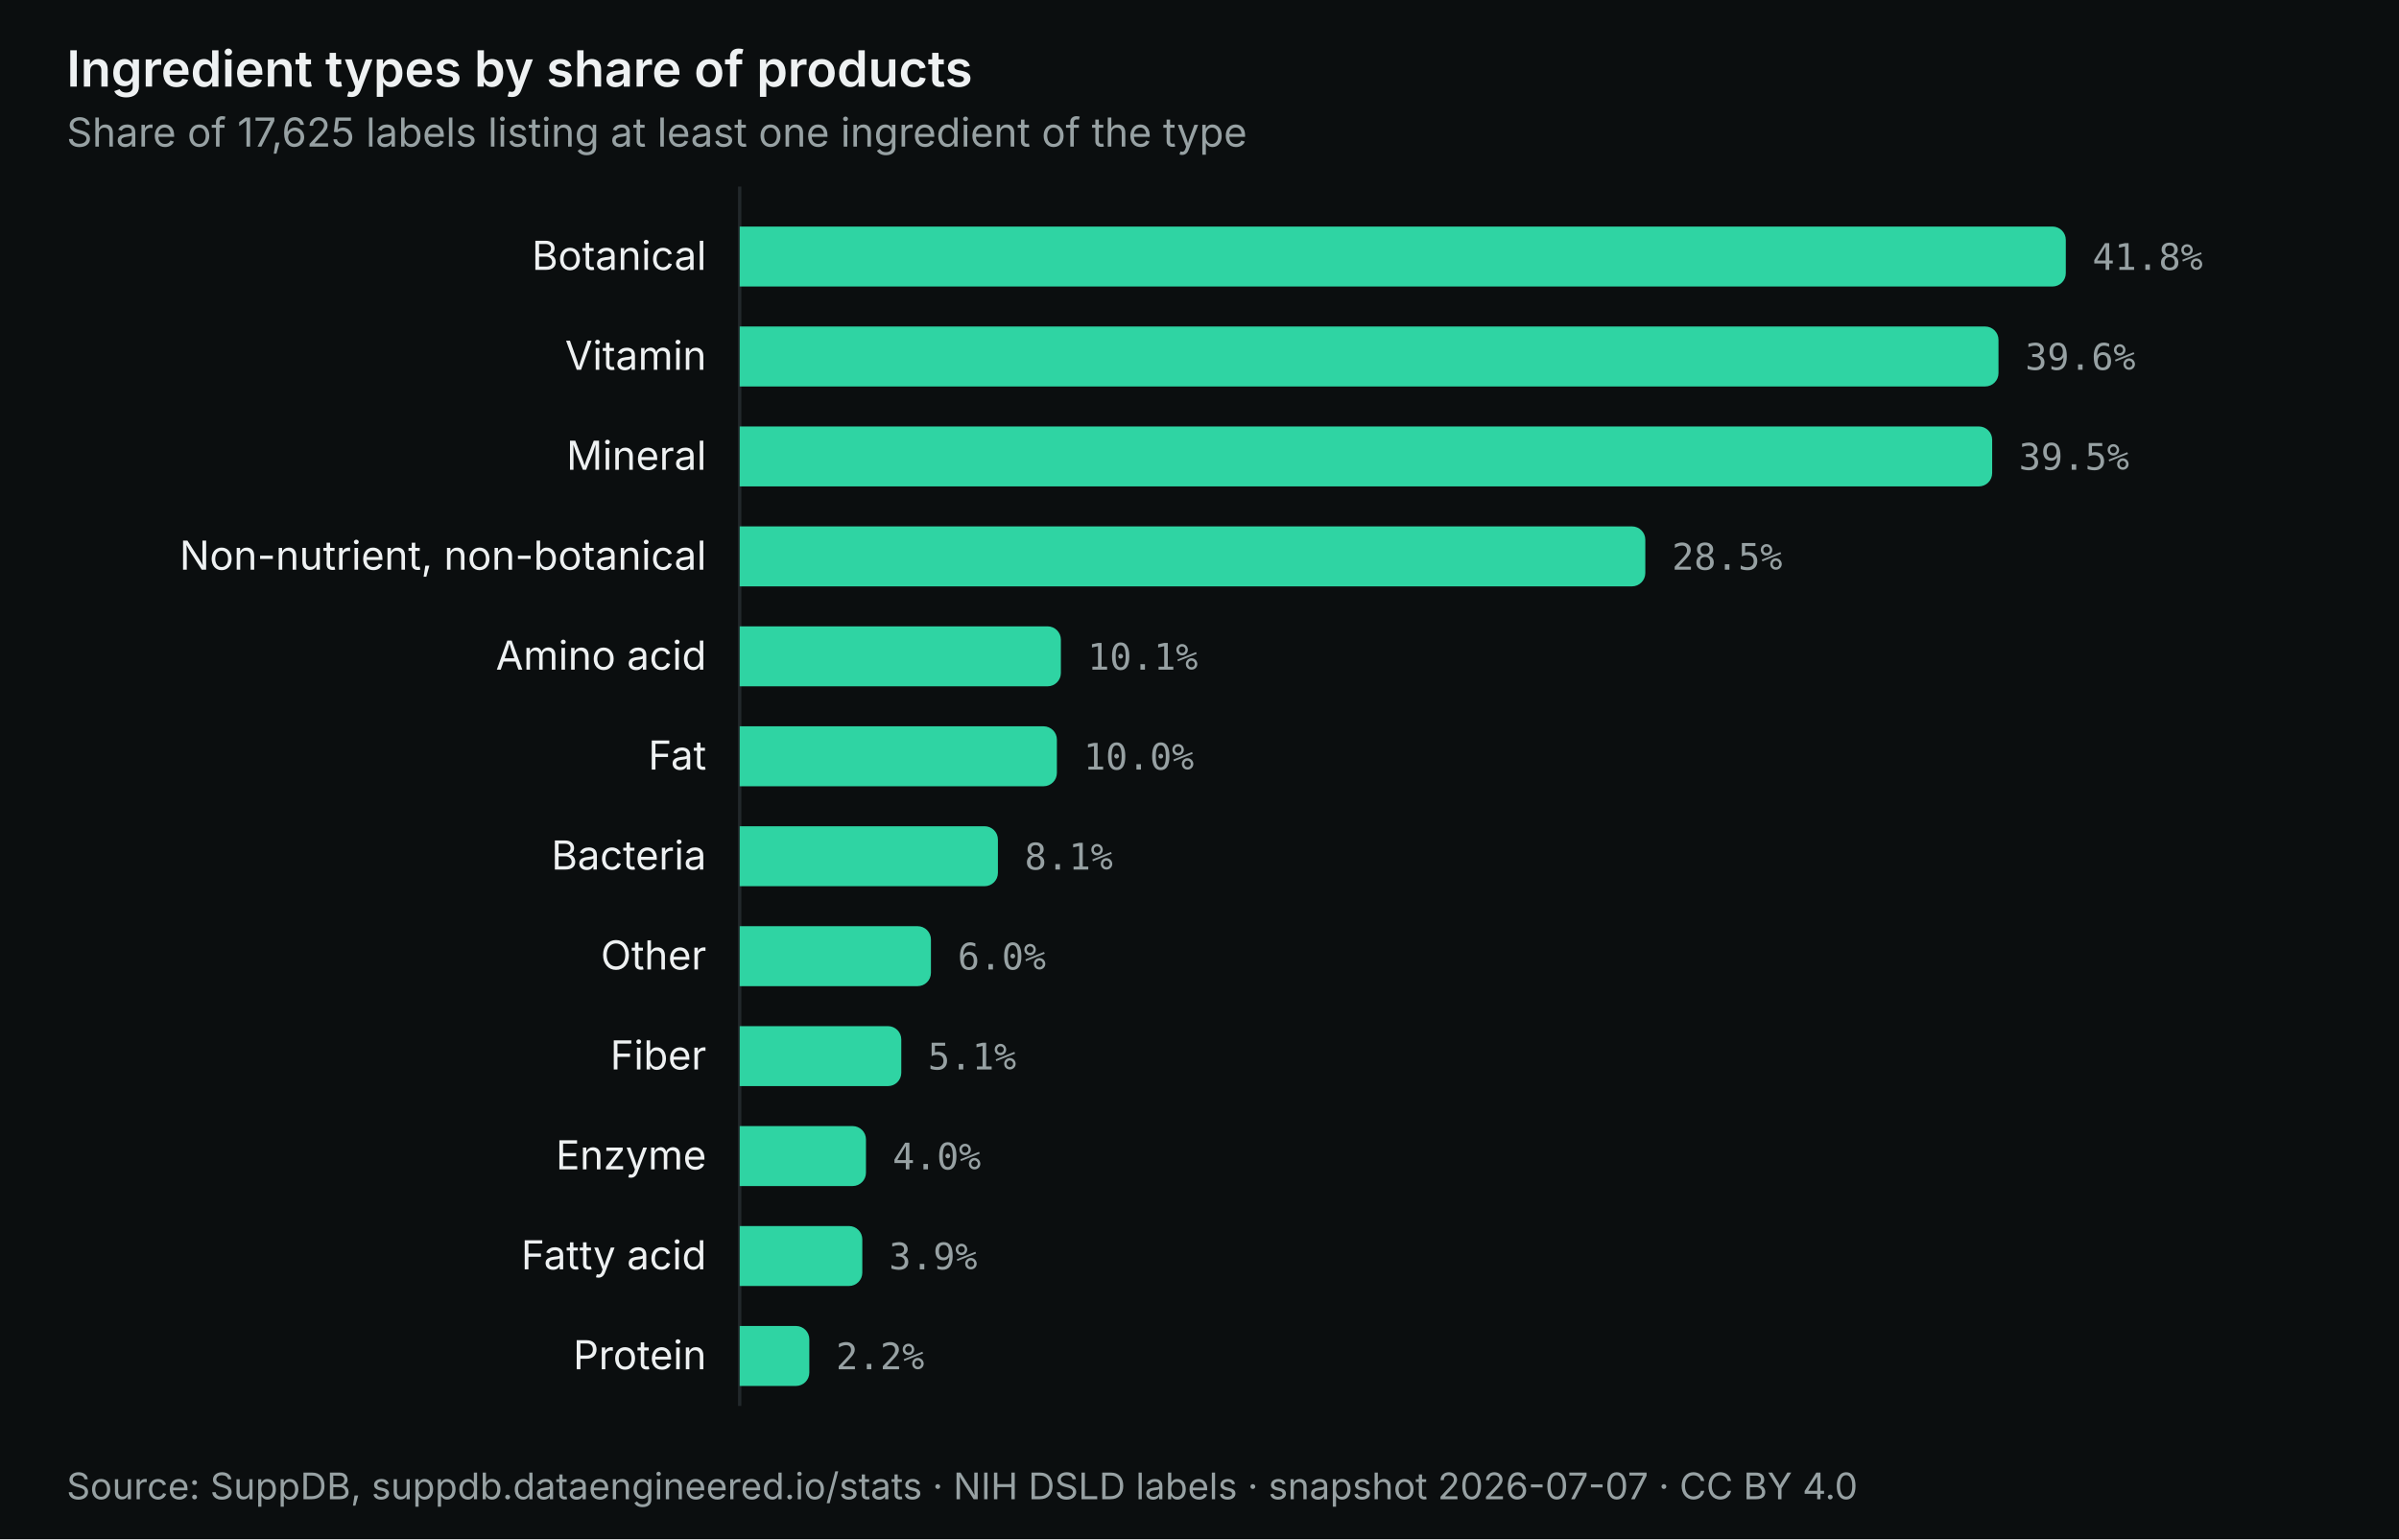
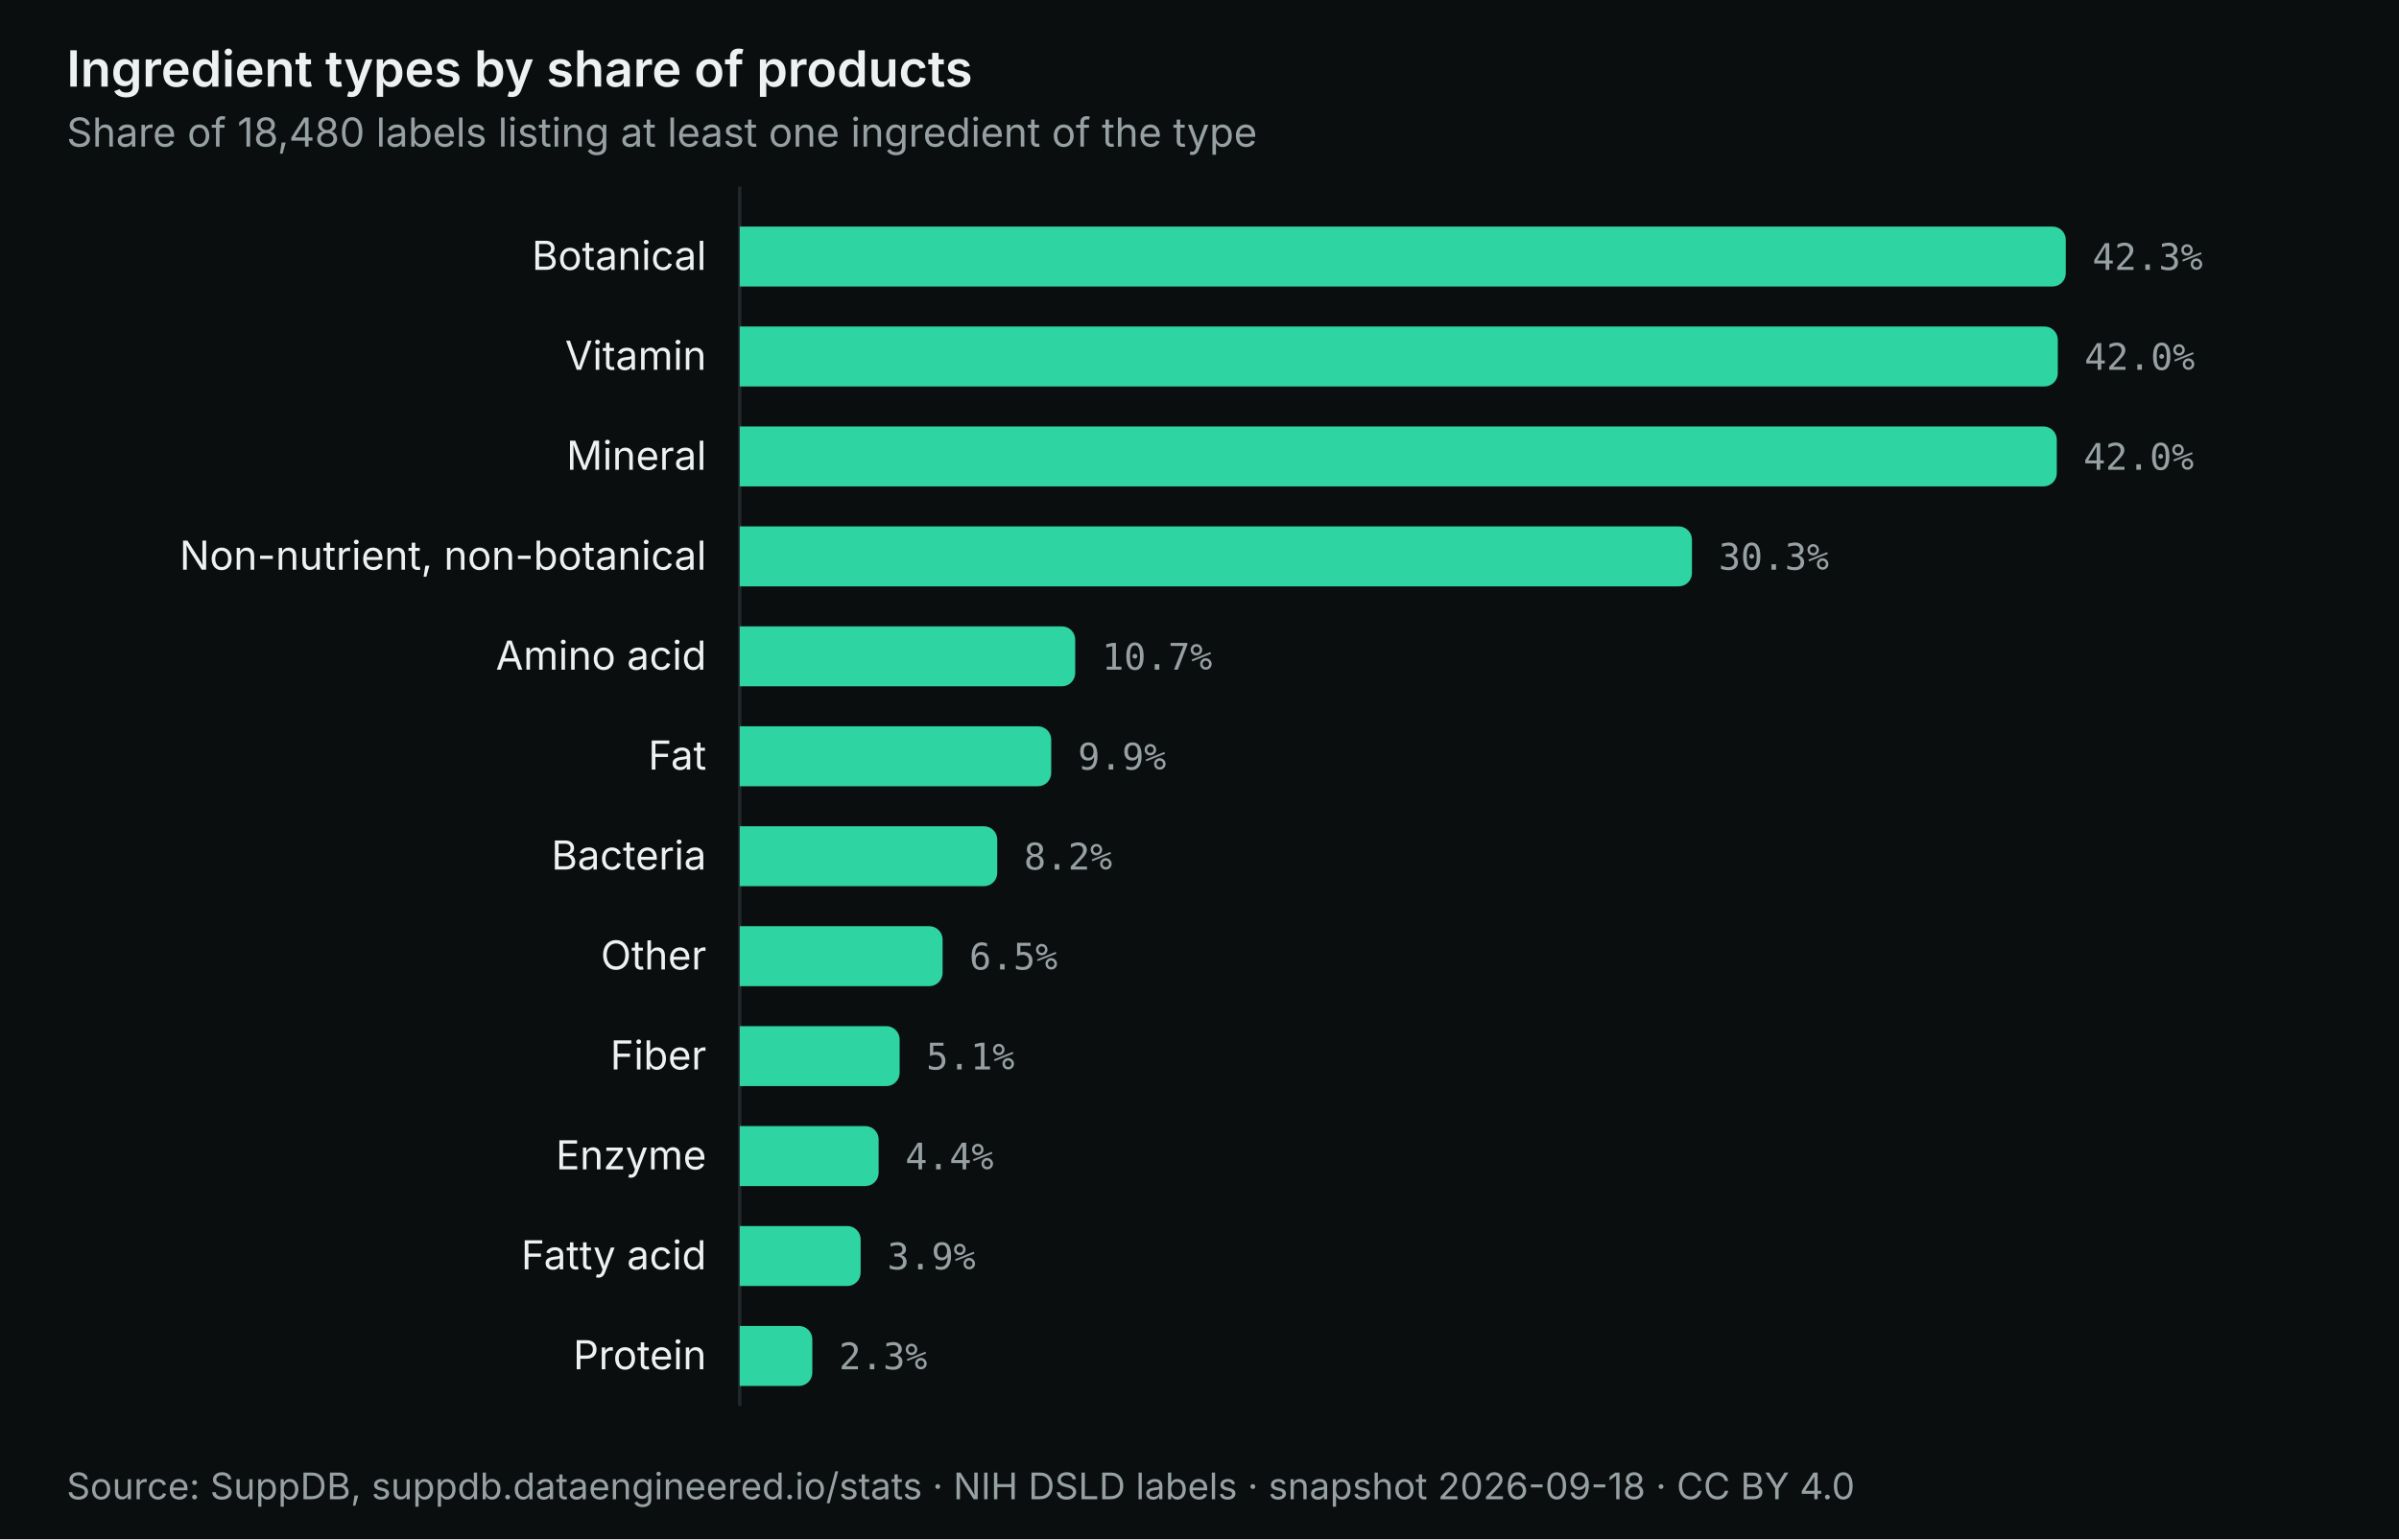
<svg xmlns="http://www.w3.org/2000/svg" viewBox="0 0 720 462" width="720" height="462" role="img" aria-labelledby="t d" font-family="'Outfit', 'Inter', system-ui, -apple-system, 'Segoe UI', sans-serif" font-size="12">
  <rect width="720" height="462" fill="#0b0e0f" />
  <text x="20" y="26" font-size="15" font-weight="600" fill="#eef1f2">Ingredient types by share of products</text>
-   <text x="20" y="44" font-size="12" fill="#97a1a3">Share of 17,625 labels listing at least one ingredient of the type</text>
+   <text x="20" y="44" font-size="12" fill="#97a1a3">Share of 18,480 labels listing at least one ingredient of the type</text>
  <line x1="222" y1="56" x2="222" y2="422" stroke="#22282b" stroke-width="1" />
  <g>
    <rect x="0" y="62" width="720" height="30" fill="transparent" />
    <path d="M222 68.0 h394.0 a4 4 0 0 1 4 4 v10 a4 4 0 0 1 -4 4 h-394.0 z" fill="#2fd4a3" />
    <text x="212" y="81.0" text-anchor="end" fill="#eef1f2">Botanical</text>
-     <text x="628.0" y="81.0" fill="#97a1a3" font-family="'JetBrains Mono', ui-monospace, Menlo, Consolas, monospace" font-size="11">41.8%</text>
+     <text x="628.0" y="81.0" fill="#97a1a3" font-family="'JetBrains Mono', ui-monospace, Menlo, Consolas, monospace" font-size="11">42.3%</text>
  </g>
  <g>
    <rect x="0" y="92" width="720" height="30" fill="transparent" />
-     <path d="M222 98.0 h373.8 a4 4 0 0 1 4 4 v10 a4 4 0 0 1 -4 4 h-373.8 z" fill="#2fd4a3" />
+     <path d="M222 98.0 h391.6 a4 4 0 0 1 4 4 v10 a4 4 0 0 1 -4 4 h-391.6 z" fill="#2fd4a3" />
    <text x="212" y="111.0" text-anchor="end" fill="#eef1f2">Vitamin</text>
-     <text x="607.8" y="111.0" fill="#97a1a3" font-family="'JetBrains Mono', ui-monospace, Menlo, Consolas, monospace" font-size="11">39.6%</text>
+     <text x="625.6" y="111.0" fill="#97a1a3" font-family="'JetBrains Mono', ui-monospace, Menlo, Consolas, monospace" font-size="11">42.0%</text>
  </g>
  <g>
    <rect x="0" y="122" width="720" height="30" fill="transparent" />
-     <path d="M222 128.0 h371.9 a4 4 0 0 1 4 4 v10 a4 4 0 0 1 -4 4 h-371.9 z" fill="#2fd4a3" />
+     <path d="M222 128.0 h391.3 a4 4 0 0 1 4 4 v10 a4 4 0 0 1 -4 4 h-391.3 z" fill="#2fd4a3" />
    <text x="212" y="141.0" text-anchor="end" fill="#eef1f2">Mineral</text>
-     <text x="605.9" y="141.0" fill="#97a1a3" font-family="'JetBrains Mono', ui-monospace, Menlo, Consolas, monospace" font-size="11">39.5%</text>
+     <text x="625.3" y="141.0" fill="#97a1a3" font-family="'JetBrains Mono', ui-monospace, Menlo, Consolas, monospace" font-size="11">42.0%</text>
  </g>
  <g>
    <rect x="0" y="152" width="720" height="30" fill="transparent" />
-     <path d="M222 158.0 h267.8 a4 4 0 0 1 4 4 v10 a4 4 0 0 1 -4 4 h-267.8 z" fill="#2fd4a3" />
+     <path d="M222 158.0 h281.8 a4 4 0 0 1 4 4 v10 a4 4 0 0 1 -4 4 h-281.8 z" fill="#2fd4a3" />
    <text x="212" y="171.0" text-anchor="end" fill="#eef1f2">Non-nutrient, non-botanical</text>
-     <text x="501.8" y="171.0" fill="#97a1a3" font-family="'JetBrains Mono', ui-monospace, Menlo, Consolas, monospace" font-size="11">28.5%</text>
+     <text x="515.8" y="171.0" fill="#97a1a3" font-family="'JetBrains Mono', ui-monospace, Menlo, Consolas, monospace" font-size="11">30.3%</text>
  </g>
  <g>
    <rect x="0" y="182" width="720" height="30" fill="transparent" />
-     <path d="M222 188.0 h92.4 a4 4 0 0 1 4 4 v10 a4 4 0 0 1 -4 4 h-92.4 z" fill="#2fd4a3" />
+     <path d="M222 188.0 h96.7 a4 4 0 0 1 4 4 v10 a4 4 0 0 1 -4 4 h-96.7 z" fill="#2fd4a3" />
    <text x="212" y="201.0" text-anchor="end" fill="#eef1f2">Amino acid</text>
-     <text x="326.4" y="201.0" fill="#97a1a3" font-family="'JetBrains Mono', ui-monospace, Menlo, Consolas, monospace" font-size="11">10.1%</text>
+     <text x="330.7" y="201.0" fill="#97a1a3" font-family="'JetBrains Mono', ui-monospace, Menlo, Consolas, monospace" font-size="11">10.7%</text>
  </g>
  <g>
    <rect x="0" y="212" width="720" height="30" fill="transparent" />
-     <path d="M222 218.0 h91.2 a4 4 0 0 1 4 4 v10 a4 4 0 0 1 -4 4 h-91.2 z" fill="#2fd4a3" />
+     <path d="M222 218.0 h89.5 a4 4 0 0 1 4 4 v10 a4 4 0 0 1 -4 4 h-89.5 z" fill="#2fd4a3" />
    <text x="212" y="231.0" text-anchor="end" fill="#eef1f2">Fat</text>
-     <text x="325.2" y="231.0" fill="#97a1a3" font-family="'JetBrains Mono', ui-monospace, Menlo, Consolas, monospace" font-size="11">10.0%</text>
+     <text x="323.5" y="231.0" fill="#97a1a3" font-family="'JetBrains Mono', ui-monospace, Menlo, Consolas, monospace" font-size="11">9.9%</text>
  </g>
  <g>
    <rect x="0" y="242" width="720" height="30" fill="transparent" />
-     <path d="M222 248.0 h73.5 a4 4 0 0 1 4 4 v10 a4 4 0 0 1 -4 4 h-73.5 z" fill="#2fd4a3" />
+     <path d="M222 248.0 h73.3 a4 4 0 0 1 4 4 v10 a4 4 0 0 1 -4 4 h-73.3 z" fill="#2fd4a3" />
    <text x="212" y="261.0" text-anchor="end" fill="#eef1f2">Bacteria</text>
-     <text x="307.5" y="261.0" fill="#97a1a3" font-family="'JetBrains Mono', ui-monospace, Menlo, Consolas, monospace" font-size="11">8.1%</text>
+     <text x="307.3" y="261.0" fill="#97a1a3" font-family="'JetBrains Mono', ui-monospace, Menlo, Consolas, monospace" font-size="11">8.2%</text>
  </g>
  <g>
    <rect x="0" y="272" width="720" height="30" fill="transparent" />
-     <path d="M222 278.0 h53.4 a4 4 0 0 1 4 4 v10 a4 4 0 0 1 -4 4 h-53.4 z" fill="#2fd4a3" />
+     <path d="M222 278.0 h56.9 a4 4 0 0 1 4 4 v10 a4 4 0 0 1 -4 4 h-56.9 z" fill="#2fd4a3" />
    <text x="212" y="291.0" text-anchor="end" fill="#eef1f2">Other</text>
-     <text x="287.4" y="291.0" fill="#97a1a3" font-family="'JetBrains Mono', ui-monospace, Menlo, Consolas, monospace" font-size="11">6.0%</text>
+     <text x="290.9" y="291.0" fill="#97a1a3" font-family="'JetBrains Mono', ui-monospace, Menlo, Consolas, monospace" font-size="11">6.5%</text>
  </g>
  <g>
    <rect x="0" y="302" width="720" height="30" fill="transparent" />
-     <path d="M222 308.0 h44.5 a4 4 0 0 1 4 4 v10 a4 4 0 0 1 -4 4 h-44.5 z" fill="#2fd4a3" />
+     <path d="M222 308.0 h44.0 a4 4 0 0 1 4 4 v10 a4 4 0 0 1 -4 4 h-44.0 z" fill="#2fd4a3" />
    <text x="212" y="321.0" text-anchor="end" fill="#eef1f2">Fiber</text>
-     <text x="278.5" y="321.0" fill="#97a1a3" font-family="'JetBrains Mono', ui-monospace, Menlo, Consolas, monospace" font-size="11">5.1%</text>
+     <text x="278.0" y="321.0" fill="#97a1a3" font-family="'JetBrains Mono', ui-monospace, Menlo, Consolas, monospace" font-size="11">5.1%</text>
  </g>
  <g>
    <rect x="0" y="332" width="720" height="30" fill="transparent" />
-     <path d="M222 338.0 h33.9 a4 4 0 0 1 4 4 v10 a4 4 0 0 1 -4 4 h-33.9 z" fill="#2fd4a3" />
+     <path d="M222 338.0 h37.7 a4 4 0 0 1 4 4 v10 a4 4 0 0 1 -4 4 h-37.7 z" fill="#2fd4a3" />
    <text x="212" y="351.0" text-anchor="end" fill="#eef1f2">Enzyme</text>
-     <text x="267.9" y="351.0" fill="#97a1a3" font-family="'JetBrains Mono', ui-monospace, Menlo, Consolas, monospace" font-size="11">4.0%</text>
+     <text x="271.7" y="351.0" fill="#97a1a3" font-family="'JetBrains Mono', ui-monospace, Menlo, Consolas, monospace" font-size="11">4.4%</text>
  </g>
  <g>
    <rect x="0" y="362" width="720" height="30" fill="transparent" />
-     <path d="M222 368.0 h32.8 a4 4 0 0 1 4 4 v10 a4 4 0 0 1 -4 4 h-32.8 z" fill="#2fd4a3" />
+     <path d="M222 368.0 h32.3 a4 4 0 0 1 4 4 v10 a4 4 0 0 1 -4 4 h-32.3 z" fill="#2fd4a3" />
    <text x="212" y="381.0" text-anchor="end" fill="#eef1f2">Fatty acid</text>
-     <text x="266.8" y="381.0" fill="#97a1a3" font-family="'JetBrains Mono', ui-monospace, Menlo, Consolas, monospace" font-size="11">3.9%</text>
+     <text x="266.3" y="381.0" fill="#97a1a3" font-family="'JetBrains Mono', ui-monospace, Menlo, Consolas, monospace" font-size="11">3.9%</text>
  </g>
  <g>
    <rect x="0" y="392" width="720" height="30" fill="transparent" />
-     <path d="M222 398.0 h16.9 a4 4 0 0 1 4 4 v10 a4 4 0 0 1 -4 4 h-16.9 z" fill="#2fd4a3" />
+     <path d="M222 398.0 h17.8 a4 4 0 0 1 4 4 v10 a4 4 0 0 1 -4 4 h-17.8 z" fill="#2fd4a3" />
    <text x="212" y="411.0" text-anchor="end" fill="#eef1f2">Protein</text>
-     <text x="250.9" y="411.0" fill="#97a1a3" font-family="'JetBrains Mono', ui-monospace, Menlo, Consolas, monospace" font-size="11">2.2%</text>
+     <text x="251.8" y="411.0" fill="#97a1a3" font-family="'JetBrains Mono', ui-monospace, Menlo, Consolas, monospace" font-size="11">2.3%</text>
  </g>
-   <text x="20" y="450" font-size="11" fill="#97a1a3">Source: SuppDB, suppdb.dataengineered.io/stats · NIH DSLD labels · snapshot 2026-07-07 · CC BY 4.0</text>
+   <text x="20" y="450" font-size="11" fill="#97a1a3">Source: SuppDB, suppdb.dataengineered.io/stats · NIH DSLD labels · snapshot 2026-09-18 · CC BY 4.0</text>
</svg>
